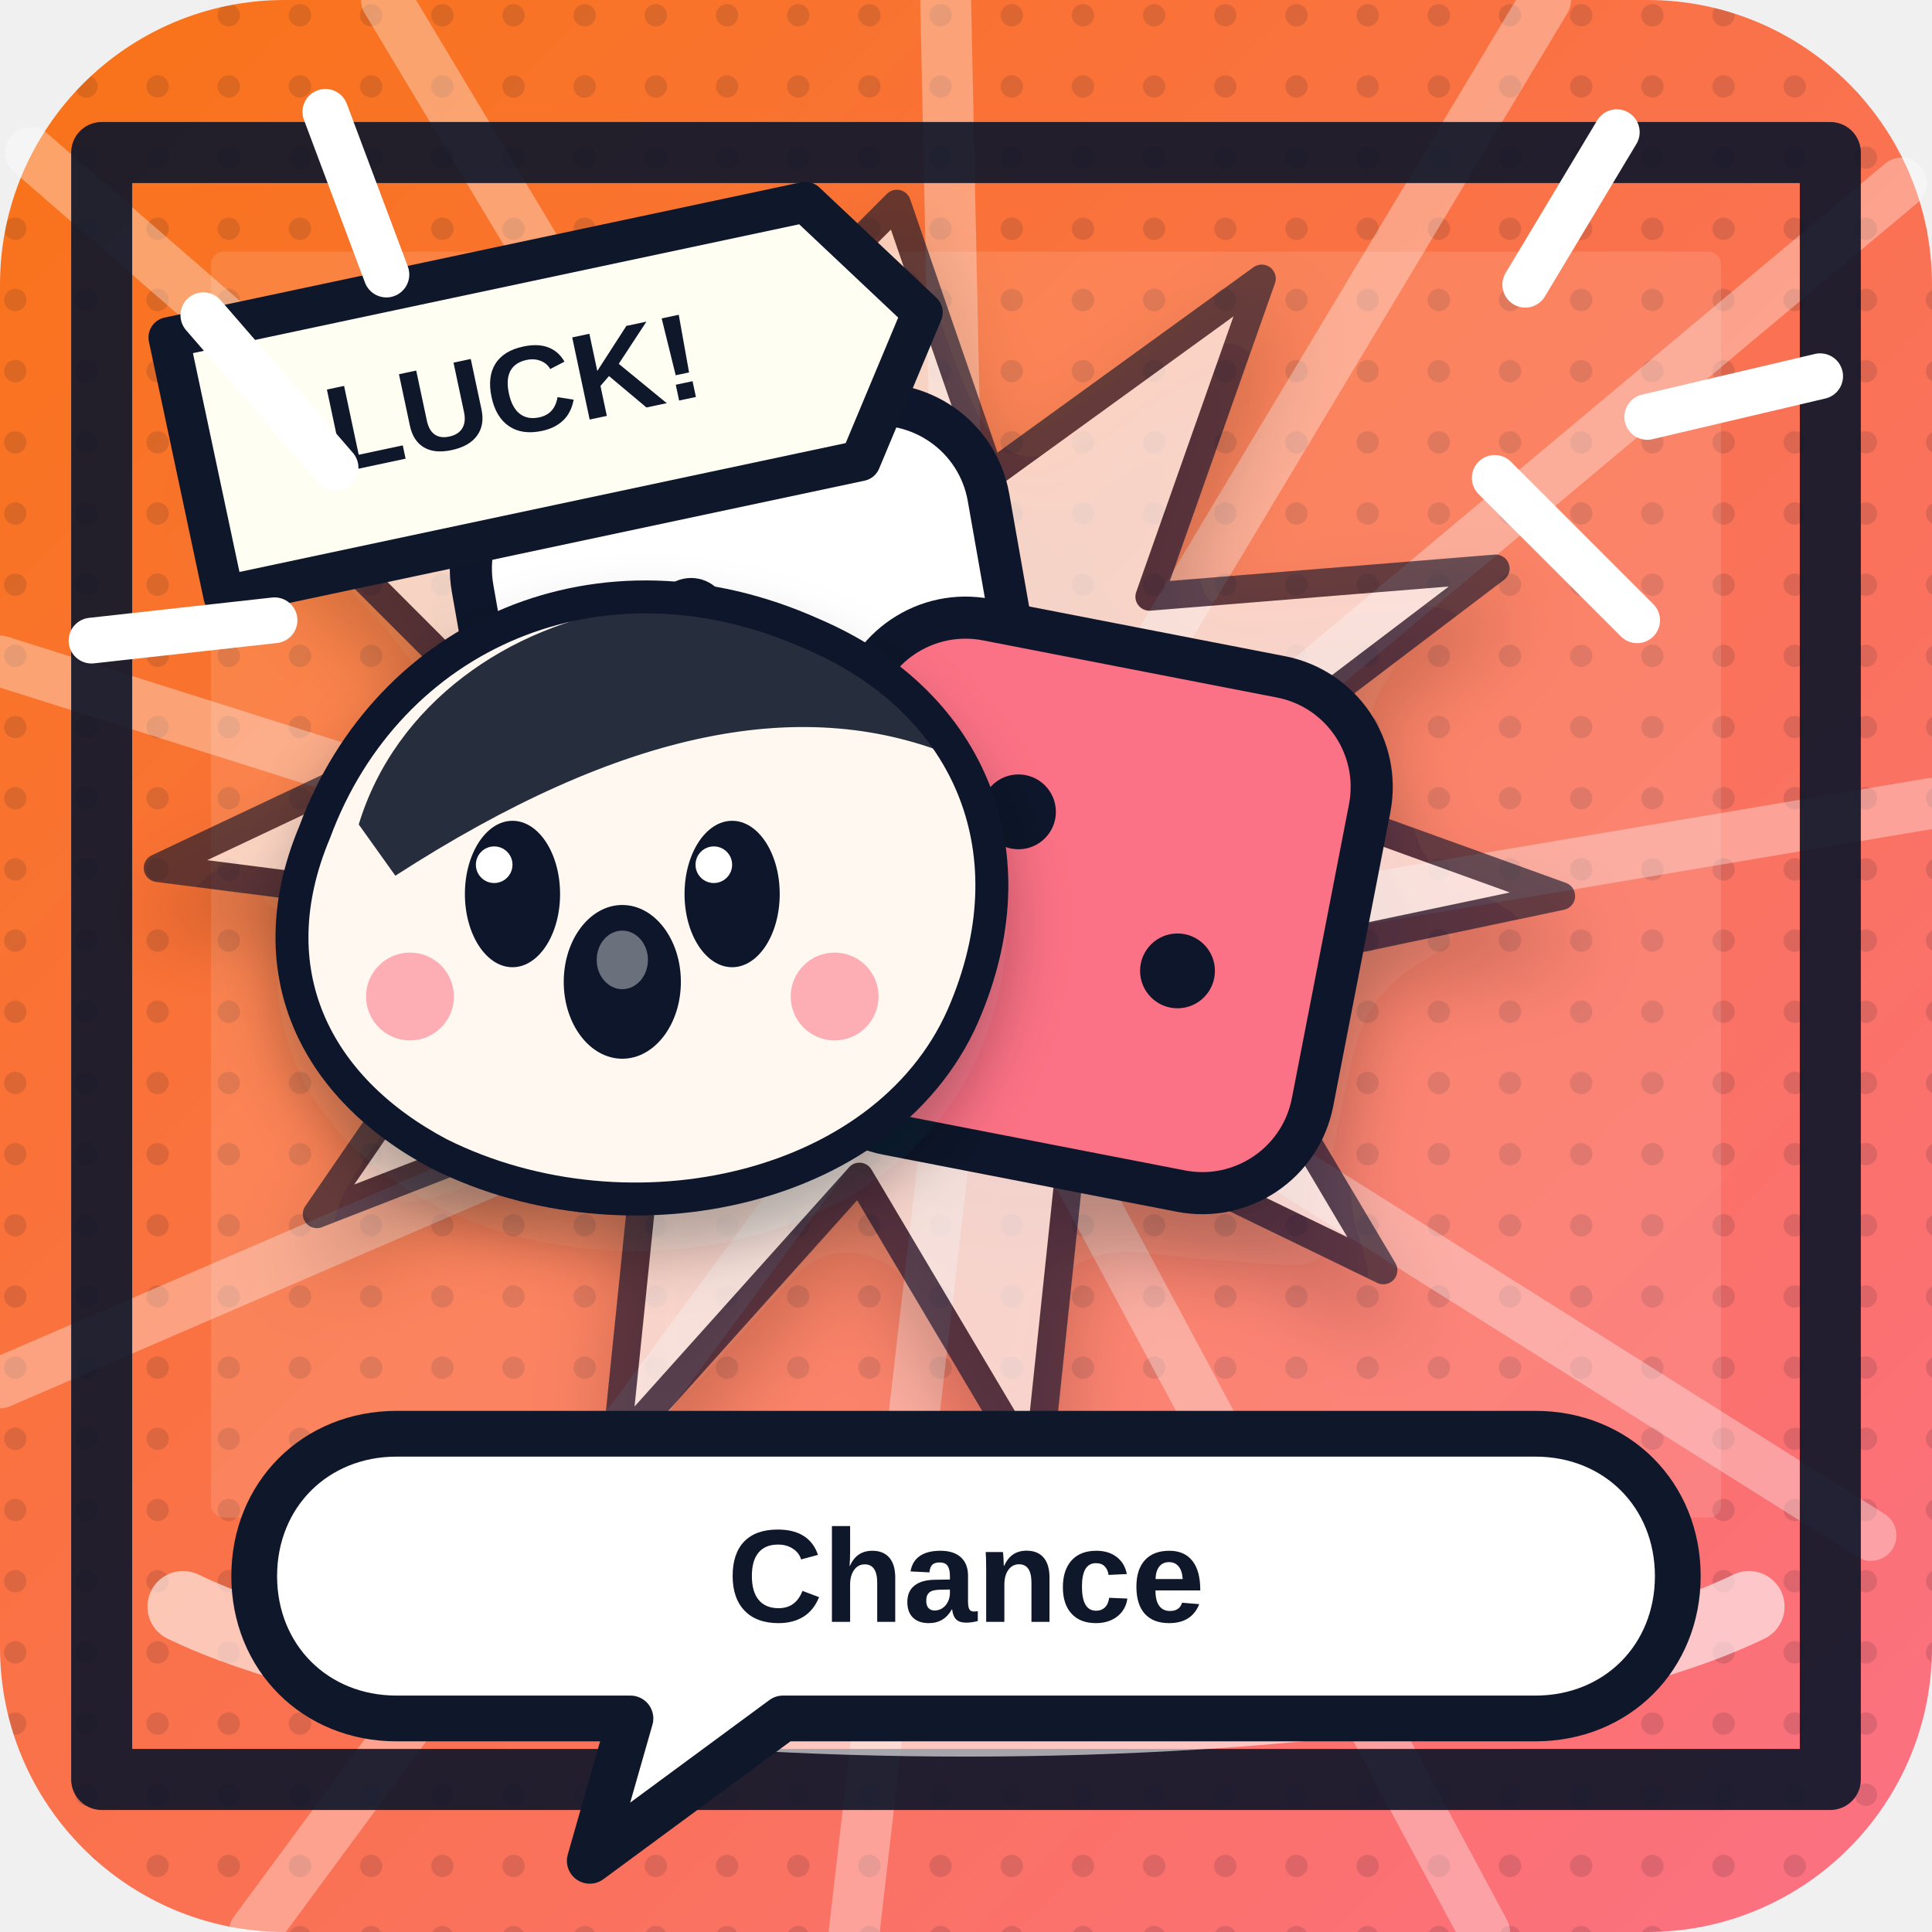
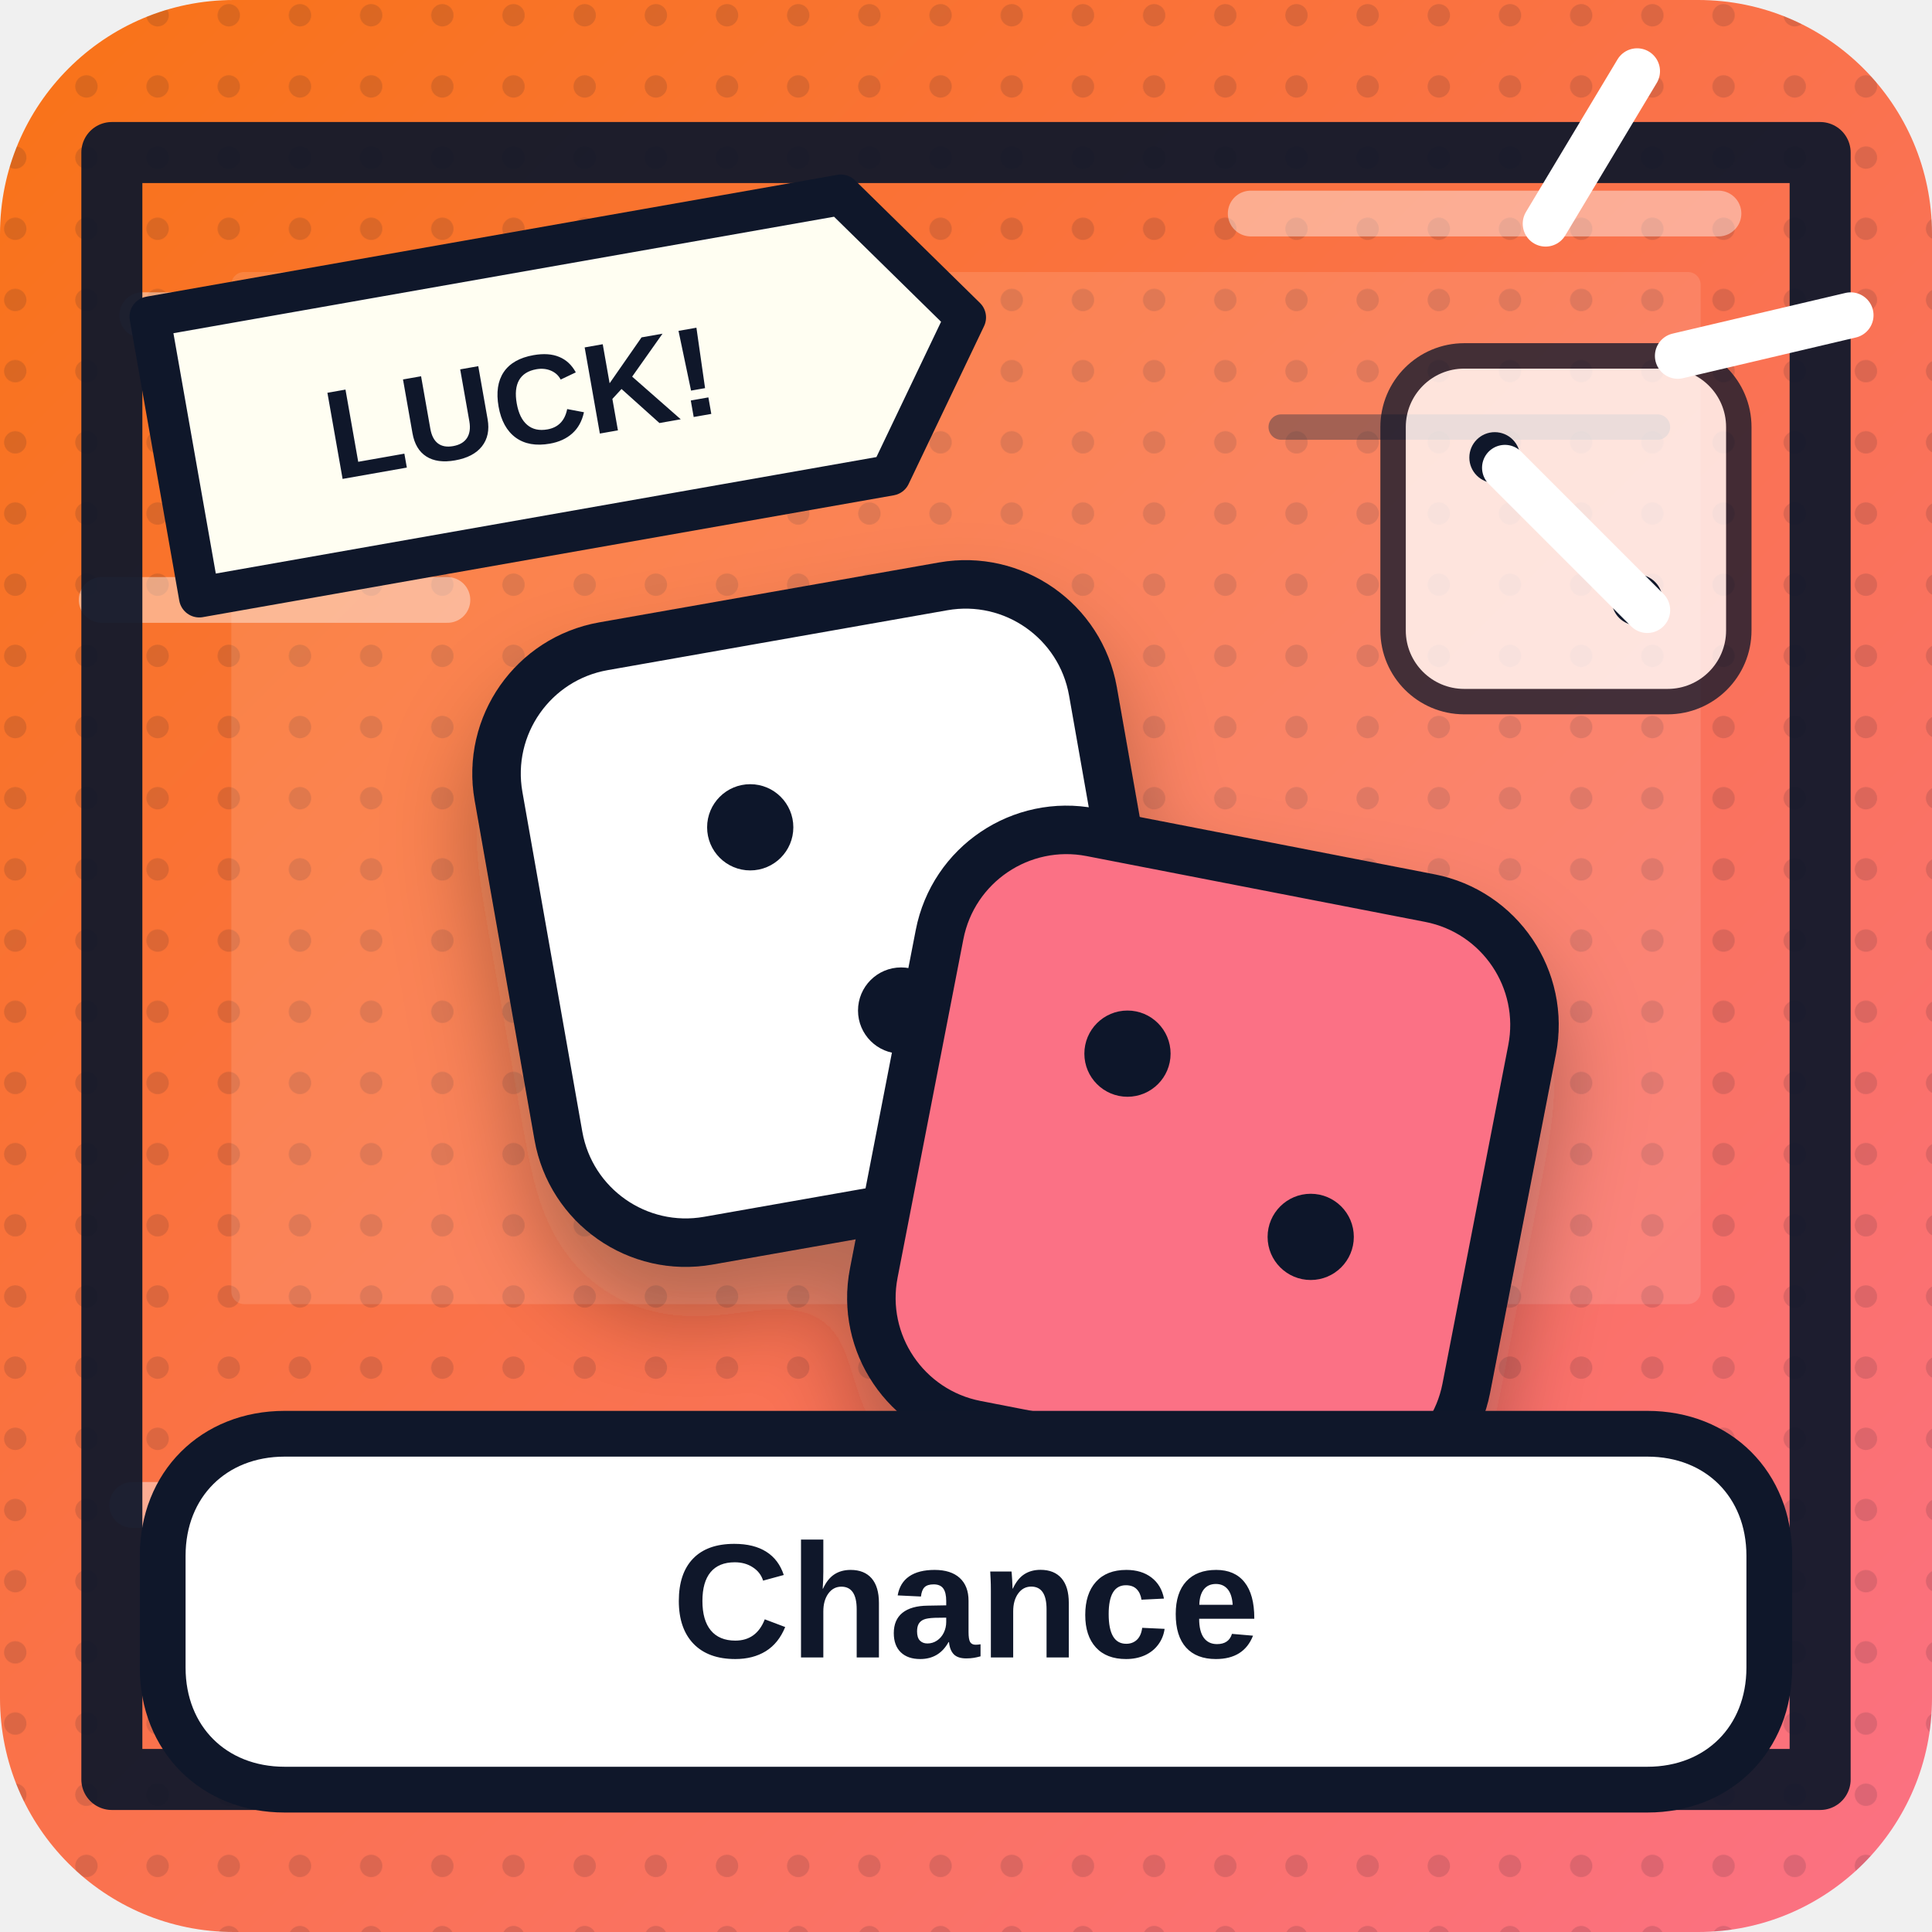
<svg xmlns="http://www.w3.org/2000/svg" viewBox="0 0 380 380" role="img" aria-label="Chance manga classroom tool icon">
  <defs>
    <linearGradient id="bg" x1="0" y1="0" x2="1" y2="1">
      <stop offset="0" stop-color="#f97316" />
      <stop offset="1" stop-color="#fb7185" />
    </linearGradient>
    <pattern id="dots" width="14" height="14" patternUnits="userSpaceOnUse">
      <circle cx="3" cy="3" r="2.2" fill="#0f172a" opacity=".13" />
    </pattern>
    <filter id="shadow" x="-20%" y="-20%" width="140%" height="140%">
      <feDropShadow dx="0" dy="10" stdDeviation="8" flood-color="#0f172a" flood-opacity=".28" />
    </filter>
  </defs>
-   <rect width="380" height="380" rx="56" fill="url(#bg)" />
-   <rect width="380" height="380" rx="56" fill="url(#dots)" />
-   <path d="M190 190L6 30M190 190L76 0M190 190L186 0M190 190L304 0M190 190L374 36M190 190L380 158M190 190L368 302M190 190L292 380M190 190L168 380M190 190L50 380M190 190L0 272M190 190L0 130" stroke="#fff" stroke-width="10" stroke-linecap="round" opacity=".34" />
-   <path d="M20 30h340v320H20z" fill="none" stroke="#0f172a" stroke-width="12" stroke-linejoin="round" opacity=".92" />
-   <path d="M44 52h292v244H44z" fill="#ffffff" opacity=".12" stroke="#ffffff" stroke-width="5" stroke-linejoin="round" />
-   <g transform="translate(20 18) scale(.92)" filter="url(#shadow)">
-     <path d="M170 24l20 58 58-42-24 68 74-6-58 44 72 26-76 16 38 64-66-32-8 76-38-64-52 58 8-78-72 28 44-64-78-10 72-34-54-54 72 14z" fill="#ffffff" opacity=".64" stroke="#0f172a" stroke-width="6" stroke-linejoin="round" />
+   <rect width="380" height="380" rx="46" fill="url(#bg)" />
+   <rect width="380" height="380" rx="46" fill="url(#dots)" />
+   <path d="M28 62h92M20 118h68M26 296h110M246 42h92M288 300h58M38 340h74" stroke="#fff" stroke-width="9" stroke-linecap="round" opacity=".42" />
+   <path d="M42 92h48M252 84h74M258 328h42" stroke="#0f172a" stroke-width="5" stroke-linecap="round" opacity=".42" />
+   <path d="M22 30h336v320H22z" fill="none" stroke="#0f172a" stroke-width="12" stroke-linejoin="round" opacity=".94" />
+   <path d="M48 56h284v198H48z" fill="#ffffff" opacity=".12" stroke="#ffffff" stroke-width="5" stroke-linejoin="round" />
+   <rect x="274" y="70" width="68" height="68" rx="14" fill="#fff" opacity=".78" stroke="#0f172a" stroke-width="5" />
+   <circle cx="294" cy="90" r="5" fill="#0f172a" />
+   <circle cx="322" cy="118" r="5" fill="#0f172a" />
+   <g transform="translate(14 44) scale(1.06)" filter="url(#shadow)">
    <rect x="84" y="72" width="112" height="112" rx="24" fill="#ffffff" stroke="#0f172a" stroke-width="9" transform="rotate(-10 140 128)" />
    <rect x="154" y="118" width="112" height="112" rx="24" fill="#fb7185" stroke="#0f172a" stroke-width="9" transform="rotate(11 210 174)" />
    <circle cx="126" cy="112" r="8" fill="#0f172a" />
    <circle cx="154" cy="146" r="8" fill="#0f172a" />
    <circle cx="196" cy="154" r="8" fill="#0f172a" />
    <circle cx="230" cy="188" r="8" fill="#0f172a" />
  </g>
-   <g transform="translate(0 34) scale(.72)" filter="url(#shadow)">
-     <g>
-       <path d="M86 180c20-54 78-80 136-54 42 18 60 58 42 102-20 50-92 66-144 40-34-18-50-50-34-88z" fill="#fff8f0" stroke="#0f172a" stroke-width="9" />
-       <path d="M98 178c20-66 124-86 164-18-42-18-92-8-154 32z" fill="#0f172a" opacity=".9" />
-       <ellipse cx="140" cy="197" rx="13" ry="20" fill="#0f172a" />
-       <ellipse cx="200" cy="197" rx="13" ry="20" fill="#0f172a" />
-       <circle cx="135" cy="189" r="5" fill="#fff" />
-       <circle cx="195" cy="189" r="5" fill="#fff" />
-       <ellipse cx="170" cy="221" rx="16" ry="21" fill="#0f172a" />
-       <ellipse cx="170" cy="215" rx="7" ry="8" fill="#fff" opacity=".38" />
-       <circle cx="112" cy="225" r="12" fill="#fb7185" opacity=".55" />
-       <circle cx="228" cy="225" r="12" fill="#fb7185" opacity=".55" />
-     </g>
+   <path d="M56 282h268c14 0 24 10 24 24v22c0 14-10 24-24 24H56c-14 0-24-10-24-24v-22c0-14 10-24 24-24z" fill="#ffffff" stroke="#0f172a" stroke-width="9" />
+   <text x="190" y="326" text-anchor="middle" font-size="32" font-weight="900" fill="#0f172a" font-family="Arial Black, Arial">Chance</text>
+   <g transform="rotate(-10 102 82)">
+     <path d="M34 50h138l20 28-20 28H34z" fill="#fffef2" stroke="#0f172a" stroke-width="8" stroke-linejoin="round" />
+     <text x="103" y="88" text-anchor="middle" font-size="25" font-weight="900" fill="#0f172a" font-family="Arial Black, Arial">LUCK!</text>
  </g>
-   <path d="M36 316c62 30 246 30 308 0" fill="none" stroke="#fff" stroke-width="14" stroke-linecap="round" opacity=".6" />
-   <path d="M78 282h224c16 0 28 12 28 28s-12 28-28 28H154l-38 28 8-28H78c-16 0-28-12-28-28s12-28 28-28z" fill="#ffffff" stroke="#0f172a" stroke-width="9" stroke-linejoin="round" />
-   <text x="190" y="319" text-anchor="middle" font-size="26" font-weight="900" fill="#0f172a" font-family="Arial Black, Arial">Chance</text>
-   <g transform="rotate(-12 104 82)">
-     <path d="M38 52h128l18 26-18 26H38z" fill="#fffef2" stroke="#0f172a" stroke-width="8" stroke-linejoin="round" />
-     <text x="102" y="85" text-anchor="middle" font-size="24" font-weight="900" fill="#0f172a" font-family="Arial Black, Arial">LUCK!</text>
-   </g>
-   <path d="M300 56l18-30M324 82l34-8M294 94l28 28M66 92L40 62M54 122l-36 4M76 54L64 22" stroke="#fff" stroke-width="9" stroke-linecap="round" />
+   <path d="M304 44l18-30M330 70l34-8M296 92l28 28" stroke="#fff" stroke-width="9" stroke-linecap="round" />
</svg>
